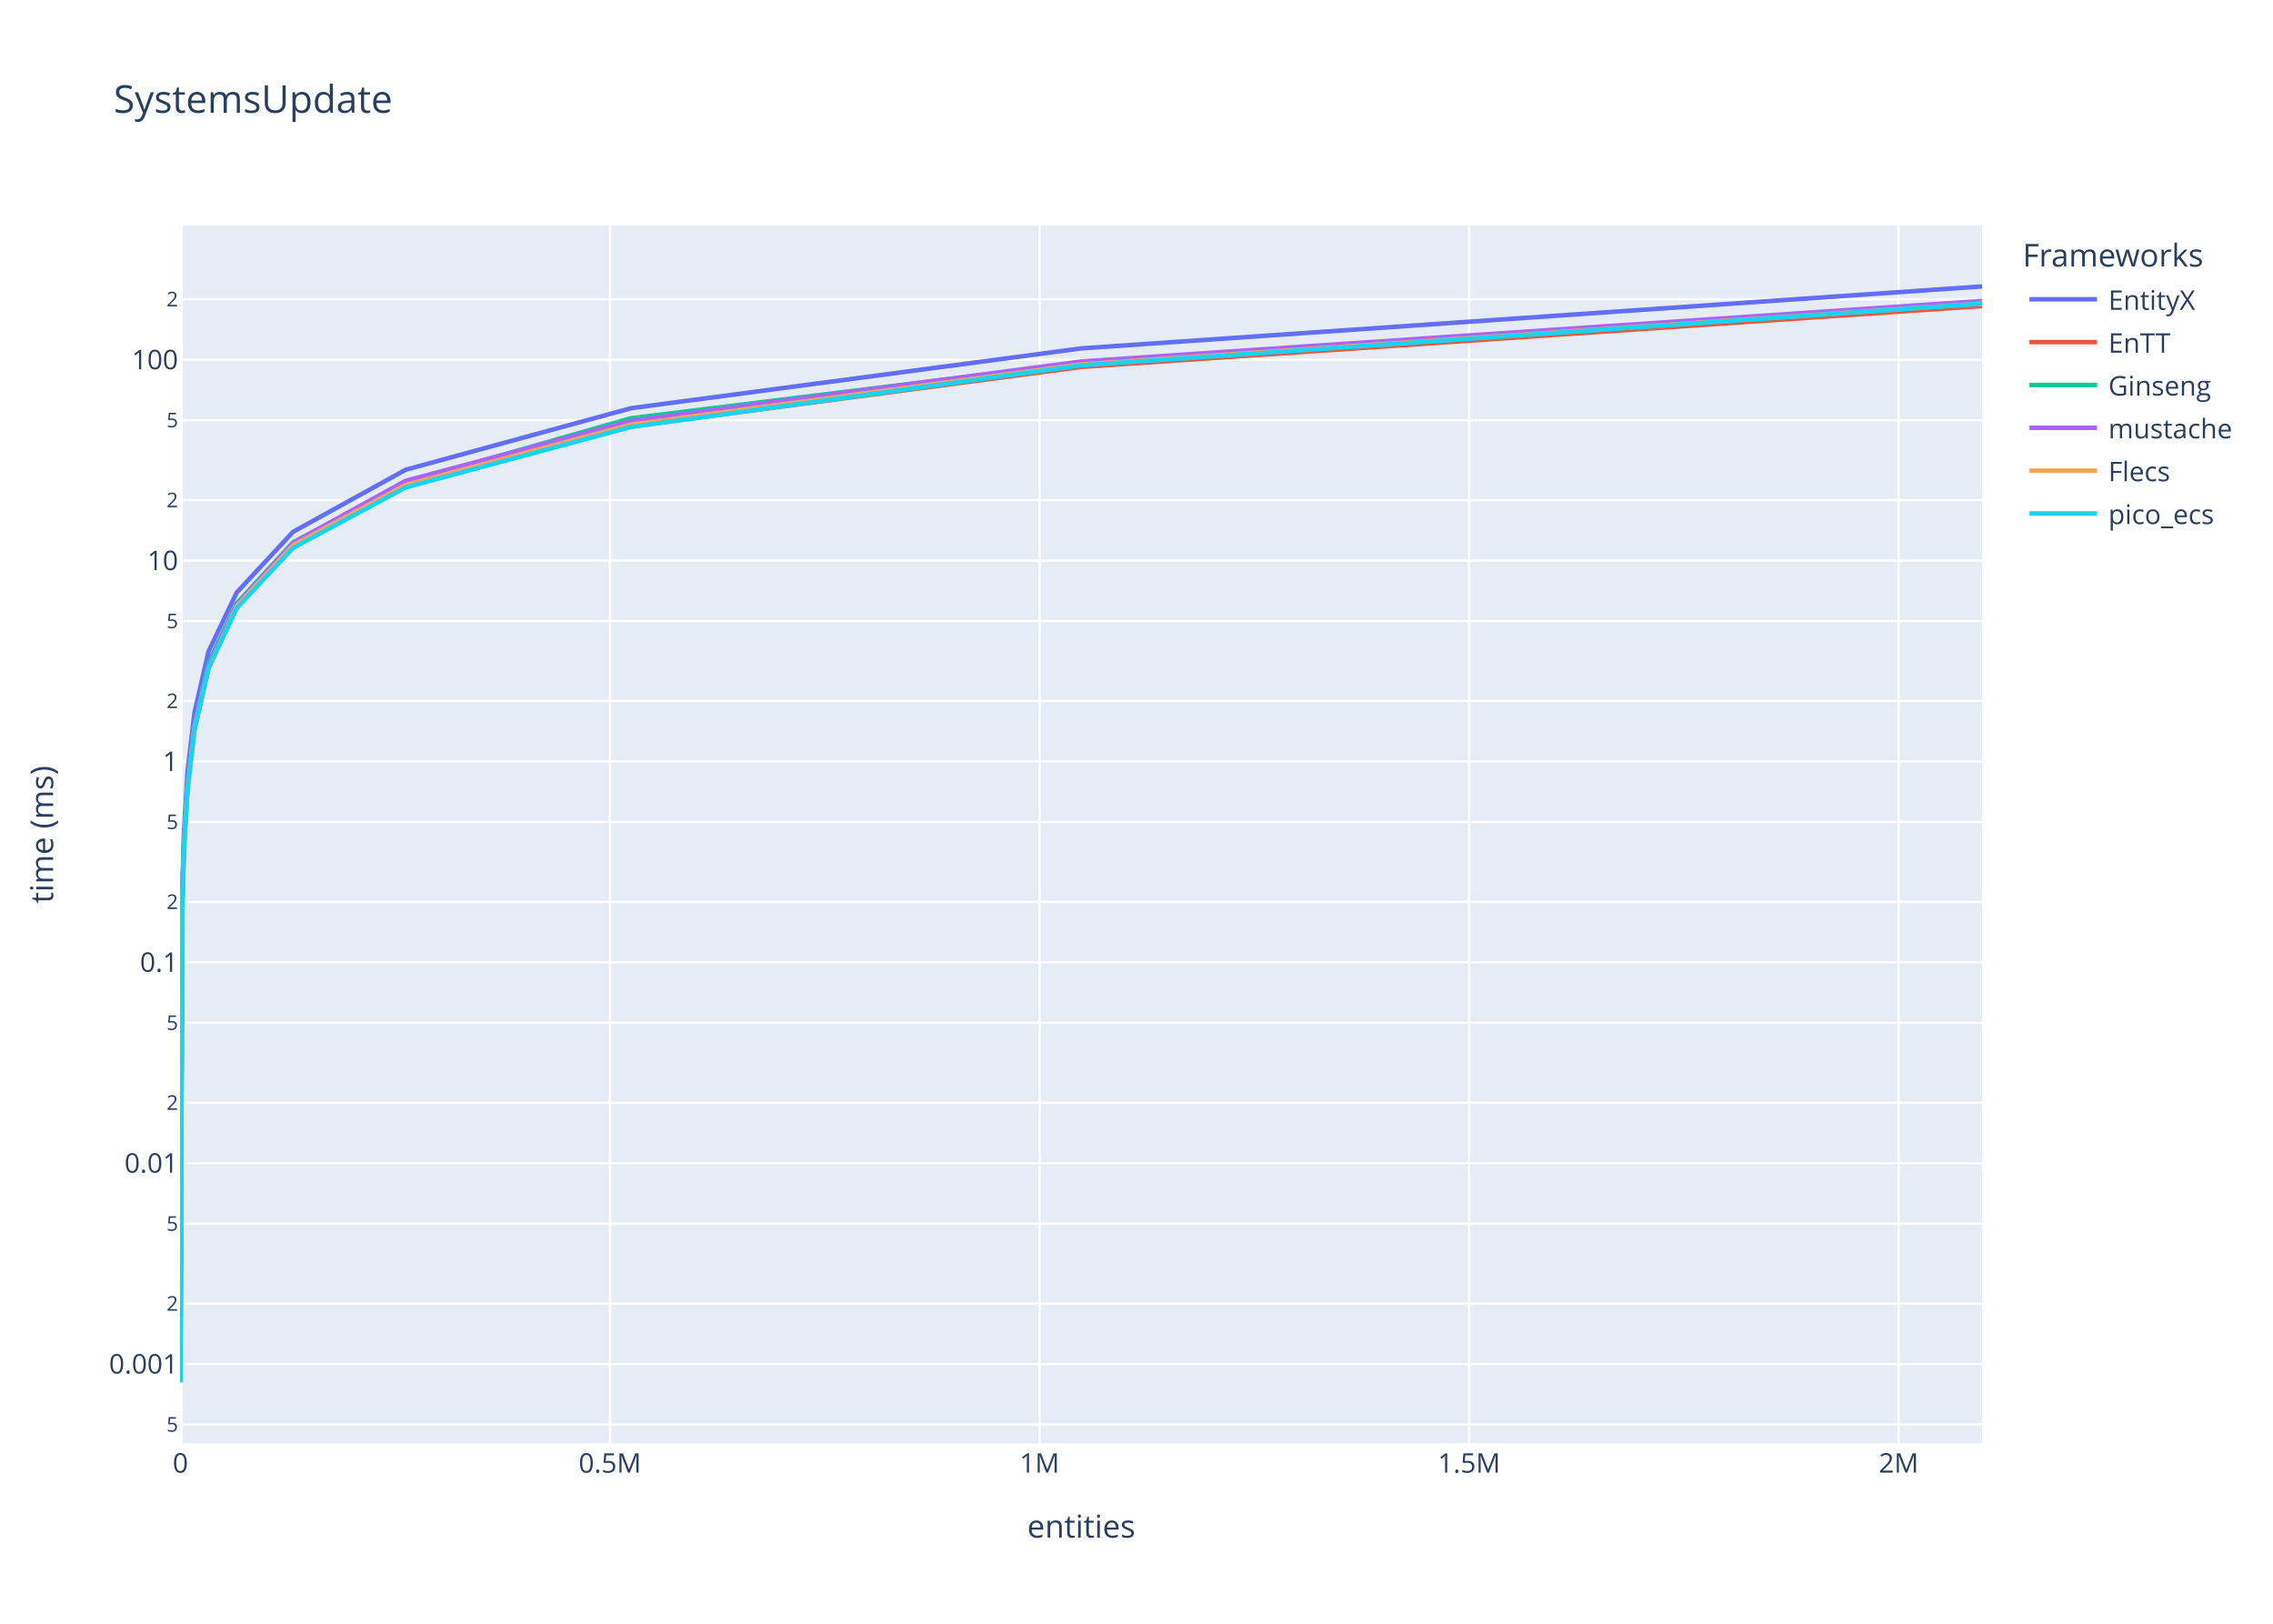
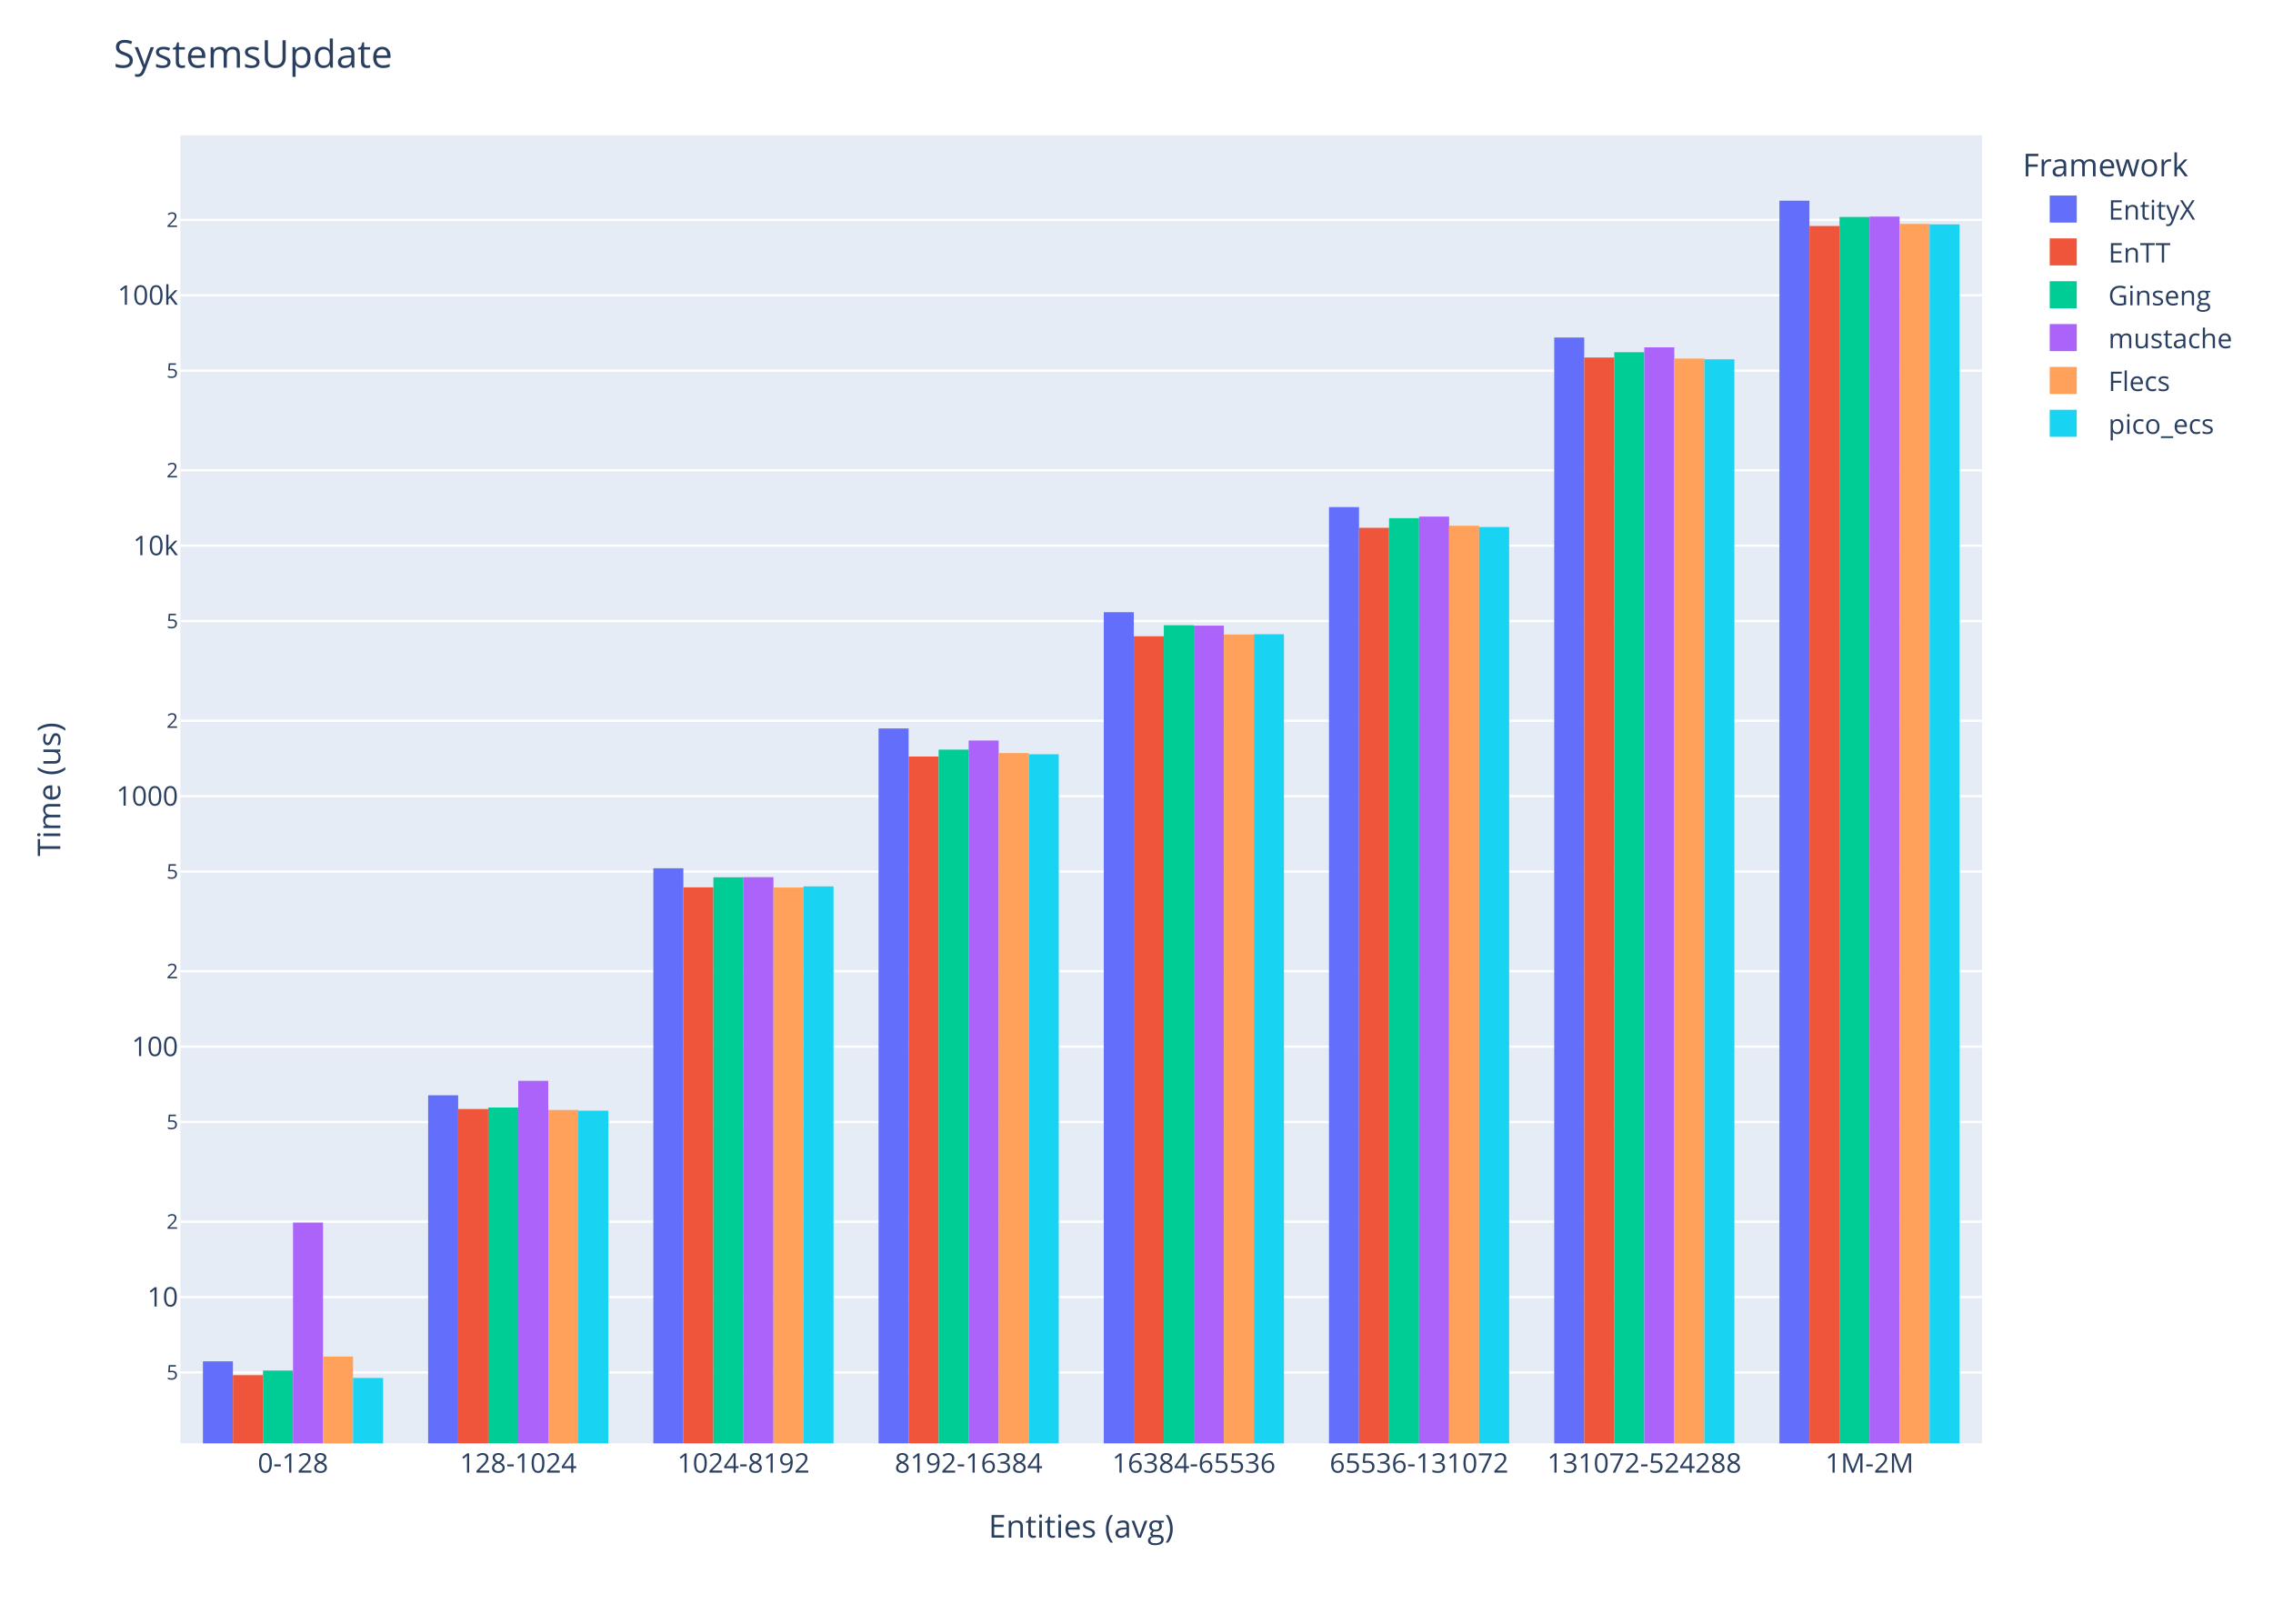
<svg xmlns="http://www.w3.org/2000/svg" class="main-svg" width="1008" height="720" style="" viewBox="0 0 1008 720">
  <rect x="0" y="0" width="1008" height="720" style="fill: rgb(255, 255, 255); fill-opacity: 1;" />
-   <defs id="defs-fae1fe">
+   <defs id="defs-ab5347">
    <g class="clips">
-       <clipPath id="clipfae1fexyplot" class="plotclip">
-         <rect width="799" height="540" />
+       <clipPath id="clipab5347xyplot" class="plotclip">
+         <rect width="799" height="580" />
      </clipPath>
-       <clipPath class="axesclip" id="clipfae1fex">
+       <clipPath class="axesclip" id="clipab5347x">
        <rect x="80" y="0" width="799" height="720" />
      </clipPath>
-       <clipPath class="axesclip" id="clipfae1fey">
-         <rect x="0" y="100" width="1008" height="540" />
+       <clipPath class="axesclip" id="clipab5347y">
+         <rect x="0" y="60" width="1008" height="580" />
      </clipPath>
-       <clipPath class="axesclip" id="clipfae1fexy">
-         <rect x="80" y="100" width="799" height="540" />
+       <clipPath class="axesclip" id="clipab5347xy">
+         <rect x="80" y="60" width="799" height="580" />
      </clipPath>
    </g>
    <g class="gradients" />
    <g class="patterns" />
  </defs>
  <g class="bglayer">
-     <rect class="bg" x="80" y="100" width="799" height="540" style="fill: rgb(229, 236, 246); fill-opacity: 1; stroke-width: 0;" />
+     <rect class="bg" x="80" y="60" width="799" height="580" style="fill: rgb(229, 236, 246); fill-opacity: 1; stroke-width: 0;" />
  </g>
  <g class="layer-below">
    <g class="imagelayer" />
    <g class="shapelayer" />
  </g>
  <g class="cartesianlayer">
    <g class="subplot xy">
      <g class="layer-subplot">
        <g class="shapelayer" />
        <g class="imagelayer" />
      </g>
      <g class="minor-gridlayer">
        <g class="x" />
        <g class="y" />
      </g>
      <g class="gridlayer">
-         <g class="x">
-           <path class="xgrid crisp" transform="translate(270.5,0)" d="M0,100v540" style="stroke: rgb(255, 255, 255); stroke-opacity: 1; stroke-width: 1px;" />
-           <path class="xgrid crisp" transform="translate(460.99,0)" d="M0,100v540" style="stroke: rgb(255, 255, 255); stroke-opacity: 1; stroke-width: 1px;" />
-           <path class="xgrid crisp" transform="translate(651.49,0)" d="M0,100v540" style="stroke: rgb(255, 255, 255); stroke-opacity: 1; stroke-width: 1px;" />
-           <path class="xgrid crisp" transform="translate(841.99,0)" d="M0,100v540" style="stroke: rgb(255, 255, 255); stroke-opacity: 1; stroke-width: 1px;" />
-         </g>
+         <g class="x" />
        <g class="y">
-           <path class="ygrid crisp" transform="translate(0,631.66)" d="M80,0h799" style="stroke: rgb(255, 255, 255); stroke-opacity: 1; stroke-width: 1px;" />
-           <path class="ygrid crisp" transform="translate(0,604.85)" d="M80,0h799" style="stroke: rgb(255, 255, 255); stroke-opacity: 1; stroke-width: 1px;" />
-           <path class="ygrid crisp" transform="translate(0,578.04)" d="M80,0h799" style="stroke: rgb(255, 255, 255); stroke-opacity: 1; stroke-width: 1px;" />
-           <path class="ygrid crisp" transform="translate(0,542.59)" d="M80,0h799" style="stroke: rgb(255, 255, 255); stroke-opacity: 1; stroke-width: 1px;" />
-           <path class="ygrid crisp" transform="translate(0,515.78)" d="M80,0h799" style="stroke: rgb(255, 255, 255); stroke-opacity: 1; stroke-width: 1px;" />
-           <path class="ygrid crisp" transform="translate(0,488.97)" d="M80,0h799" style="stroke: rgb(255, 255, 255); stroke-opacity: 1; stroke-width: 1px;" />
-           <path class="ygrid crisp" transform="translate(0,453.53)" d="M80,0h799" style="stroke: rgb(255, 255, 255); stroke-opacity: 1; stroke-width: 1px;" />
-           <path class="ygrid crisp" transform="translate(0,426.72)" d="M80,0h799" style="stroke: rgb(255, 255, 255); stroke-opacity: 1; stroke-width: 1px;" />
-           <path class="ygrid crisp" transform="translate(0,399.91)" d="M80,0h799" style="stroke: rgb(255, 255, 255); stroke-opacity: 1; stroke-width: 1px;" />
-           <path class="ygrid crisp" transform="translate(0,364.46)" d="M80,0h799" style="stroke: rgb(255, 255, 255); stroke-opacity: 1; stroke-width: 1px;" />
-           <path class="ygrid crisp" transform="translate(0,337.65)" d="M80,0h799" style="stroke: rgb(255, 255, 255); stroke-opacity: 1; stroke-width: 1px;" />
-           <path class="ygrid crisp" transform="translate(0,310.84)" d="M80,0h799" style="stroke: rgb(255, 255, 255); stroke-opacity: 1; stroke-width: 1px;" />
-           <path class="ygrid crisp" transform="translate(0,275.4)" d="M80,0h799" style="stroke: rgb(255, 255, 255); stroke-opacity: 1; stroke-width: 1px;" />
-           <path class="ygrid crisp" transform="translate(0,248.59)" d="M80,0h799" style="stroke: rgb(255, 255, 255); stroke-opacity: 1; stroke-width: 1px;" />
-           <path class="ygrid crisp" transform="translate(0,221.77)" d="M80,0h799" style="stroke: rgb(255, 255, 255); stroke-opacity: 1; stroke-width: 1px;" />
-           <path class="ygrid crisp" transform="translate(0,186.33)" d="M80,0h799" style="stroke: rgb(255, 255, 255); stroke-opacity: 1; stroke-width: 1px;" />
-           <path class="ygrid crisp" transform="translate(0,159.52)" d="M80,0h799" style="stroke: rgb(255, 255, 255); stroke-opacity: 1; stroke-width: 1px;" />
-           <path class="ygrid crisp" transform="translate(0,132.71)" d="M80,0h799" style="stroke: rgb(255, 255, 255); stroke-opacity: 1; stroke-width: 1px;" />
-         </g>
-       </g>
-       <g class="zerolinelayer">
-         <path class="xzl zl crisp" transform="translate(80,0)" d="M0,100v540" style="stroke: rgb(255, 255, 255); stroke-opacity: 1; stroke-width: 2px;" />
-       </g>
+           <path class="ygrid crisp" transform="translate(0,608.57)" d="M80,0h799" style="stroke: rgb(255, 255, 255); stroke-opacity: 1; stroke-width: 1px;" />
+           <path class="ygrid crisp" transform="translate(0,575.14)" d="M80,0h799" style="stroke: rgb(255, 255, 255); stroke-opacity: 1; stroke-width: 1px;" />
+           <path class="ygrid crisp" transform="translate(0,541.71)" d="M80,0h799" style="stroke: rgb(255, 255, 255); stroke-opacity: 1; stroke-width: 1px;" />
+           <path class="ygrid crisp" transform="translate(0,497.52)" d="M80,0h799" style="stroke: rgb(255, 255, 255); stroke-opacity: 1; stroke-width: 1px;" />
+           <path class="ygrid crisp" transform="translate(0,464.09)" d="M80,0h799" style="stroke: rgb(255, 255, 255); stroke-opacity: 1; stroke-width: 1px;" />
+           <path class="ygrid crisp" transform="translate(0,430.66)" d="M80,0h799" style="stroke: rgb(255, 255, 255); stroke-opacity: 1; stroke-width: 1px;" />
+           <path class="ygrid crisp" transform="translate(0,386.46)" d="M80,0h799" style="stroke: rgb(255, 255, 255); stroke-opacity: 1; stroke-width: 1px;" />
+           <path class="ygrid crisp" transform="translate(0,353.03)" d="M80,0h799" style="stroke: rgb(255, 255, 255); stroke-opacity: 1; stroke-width: 1px;" />
+           <path class="ygrid crisp" transform="translate(0,319.6)" d="M80,0h799" style="stroke: rgb(255, 255, 255); stroke-opacity: 1; stroke-width: 1px;" />
+           <path class="ygrid crisp" transform="translate(0,275.41)" d="M80,0h799" style="stroke: rgb(255, 255, 255); stroke-opacity: 1; stroke-width: 1px;" />
+           <path class="ygrid crisp" transform="translate(0,241.98)" d="M80,0h799" style="stroke: rgb(255, 255, 255); stroke-opacity: 1; stroke-width: 1px;" />
+           <path class="ygrid crisp" transform="translate(0,208.55)" d="M80,0h799" style="stroke: rgb(255, 255, 255); stroke-opacity: 1; stroke-width: 1px;" />
+           <path class="ygrid crisp" transform="translate(0,164.36)" d="M80,0h799" style="stroke: rgb(255, 255, 255); stroke-opacity: 1; stroke-width: 1px;" />
+           <path class="ygrid crisp" transform="translate(0,130.93)" d="M80,0h799" style="stroke: rgb(255, 255, 255); stroke-opacity: 1; stroke-width: 1px;" />
+           <path class="ygrid crisp" transform="translate(0,97.5)" d="M80,0h799" style="stroke: rgb(255, 255, 255); stroke-opacity: 1; stroke-width: 1px;" />
+         </g>
+       </g>
+       <g class="zerolinelayer" />
      <path class="xlines-below" />
      <path class="ylines-below" />
      <g class="overlines-below" />
      <g class="xaxislayer-below" />
      <g class="yaxislayer-below" />
      <g class="overaxes-below" />
-       <g class="plot" transform="translate(80,100)" clip-path="url(#clipfae1fexyplot)">
-         <g class="scatterlayer mlayer">
-           <g class="trace scatter tracef61dc8" style="stroke-miterlimit: 2; opacity: 1;">
-             <g class="fills" />
-             <g class="errorbars" />
-             <g class="lines">
-               <path class="js-line" d="M0,507.49L0.78,295.99L1.56,269.24L3.12,242.76L6.24,216.09L12.48,188.82L24.97,162.73L49.94,135.84L99.88,108.3L199.75,81.02L399.5,54.48L799,27" style="vector-effect: non-scaling-stroke; fill: none; stroke: rgb(99, 110, 250); stroke-opacity: 1; stroke-width: 2px; opacity: 1;" />
-             </g>
-             <g class="points" />
-             <g class="text" />
-           </g>
-           <g class="trace scatter traced1216e" style="stroke-miterlimit: 2; opacity: 1;">
-             <g class="fills" />
-             <g class="errorbars" />
-             <g class="lines">
-               <path class="js-line" d="M0,512.9L0.78,302.9L1.56,276.05L3.12,249.63L6.24,223.36L12.48,196.4L24.97,168.3L49.94,141.76L99.88,115.85L199.75,89.12L399.5,62.7L799,35.69" style="vector-effect: non-scaling-stroke; fill: none; stroke: rgb(239, 85, 59); stroke-opacity: 1; stroke-width: 2px; opacity: 1;" />
-             </g>
-             <g class="points" />
-             <g class="text" />
-           </g>
-           <g class="trace scatter tracebed62f" style="stroke-miterlimit: 2; opacity: 1;">
-             <g class="fills" />
-             <g class="errorbars" />
-             <g class="lines">
-               <path class="js-line" d="M0,512.81L0.78,301.34L1.56,274.83L3.12,248.34L6.24,221.51L12.48,193.98L24.97,167.58L49.94,140.52L99.88,114.02L199.75,85.46L399.5,60.86L799,33.97" style="vector-effect: non-scaling-stroke; fill: none; stroke: rgb(0, 204, 150); stroke-opacity: 1; stroke-width: 2px; opacity: 1;" />
-             </g>
-             <g class="points" />
-             <g class="text" />
-           </g>
-           <g class="trace scatter trace17b472" style="stroke-miterlimit: 2; opacity: 1;">
-             <g class="fills" />
-             <g class="errorbars" />
-             <g class="lines">
-               <path class="js-line" d="M0,397.69L0.78,299.68L1.56,274.43L3.12,248.41L6.24,221.77L12.48,195.21L24.97,168.16L49.94,140.72L99.88,113.19L199.75,86.59L399.5,60.28L799,33.45" style="vector-effect: non-scaling-stroke; fill: none; stroke: rgb(171, 99, 250); stroke-opacity: 1; stroke-width: 2px; opacity: 1;" />
-             </g>
-             <g class="points" />
-             <g class="text" />
-           </g>
-           <g class="trace scatter trace5372e6" style="stroke-miterlimit: 2; opacity: 1;">
-             <g class="fills" />
-             <g class="errorbars" />
-             <g class="lines">
-               <path class="js-line" d="M0,481.96L0.78,302.73L1.56,276.22L3.12,249.73L6.24,222.92L12.48,196.29L24.97,168.79L49.94,141.78L99.88,115.03L199.75,88.27L399.5,61.57L799,34.59" style="vector-effect: non-scaling-stroke; fill: none; stroke: rgb(255, 161, 90); stroke-opacity: 1; stroke-width: 2px; opacity: 1;" />
-             </g>
-             <g class="points" />
-             <g class="text" />
-           </g>
-           <g class="trace scatter traceb84a91" style="stroke-miterlimit: 2; opacity: 1;">
-             <g class="fills" />
-             <g class="errorbars" />
-             <g class="lines">
-               <path class="js-line" d="M0,513L0.78,302.94L1.56,276.38L3.12,250L6.24,223.61L12.48,196.24L24.97,169.67L49.94,142.96L99.88,116.13L199.75,89.33L399.5,61.97L799,34.63" style="vector-effect: non-scaling-stroke; fill: none; stroke: rgb(25, 211, 243); stroke-opacity: 1; stroke-width: 2px; opacity: 1;" />
-             </g>
-             <g class="points" />
-             <g class="text" />
+       <g class="plot" transform="translate(80,60)" clip-path="url(#clipab5347xyplot)">
+         <g class="barlayer mlayer">
+           <g class="trace bars" style="opacity: 1;">
+             <g class="points">
+               <g class="point">
+                 <path d="M9.99,6090V543.65H23.3V6090Z" style="vector-effect: non-scaling-stroke; opacity: 1; stroke-width: 0px; fill: rgb(99, 110, 250); fill-opacity: 1;" />
+               </g>
+               <g class="point">
+                 <path d="M109.86,6090V425.66H123.18V6090Z" style="vector-effect: non-scaling-stroke; opacity: 1; stroke-width: 0px; fill: rgb(99, 110, 250); fill-opacity: 1;" />
+               </g>
+               <g class="point">
+                 <path d="M209.74,6090V324.99H223.05V6090Z" style="vector-effect: non-scaling-stroke; opacity: 1; stroke-width: 0px; fill: rgb(99, 110, 250); fill-opacity: 1;" />
+               </g>
+               <g class="point">
+                 <path d="M309.61,6090V263.03H322.93V6090Z" style="vector-effect: non-scaling-stroke; opacity: 1; stroke-width: 0px; fill: rgb(99, 110, 250); fill-opacity: 1;" />
+               </g>
+               <g class="point">
+                 <path d="M409.49,6090V211.47H422.8V6090Z" style="vector-effect: non-scaling-stroke; opacity: 1; stroke-width: 0px; fill: rgb(99, 110, 250); fill-opacity: 1;" />
+               </g>
+               <g class="point">
+                 <path d="M509.36,6090V164.84H522.68V6090Z" style="vector-effect: non-scaling-stroke; opacity: 1; stroke-width: 0px; fill: rgb(99, 110, 250); fill-opacity: 1;" />
+               </g>
+               <g class="point">
+                 <path d="M609.24,6090V89.67H622.55V6090Z" style="vector-effect: non-scaling-stroke; opacity: 1; stroke-width: 0px; fill: rgb(99, 110, 250); fill-opacity: 1;" />
+               </g>
+               <g class="point">
+                 <path d="M709.11,6090V29H722.43V6090Z" style="vector-effect: non-scaling-stroke; opacity: 1; stroke-width: 0px; fill: rgb(99, 110, 250); fill-opacity: 1;" />
+               </g>
+             </g>
+           </g>
+           <g class="trace bars" style="opacity: 1;">
+             <g class="points">
+               <g class="point">
+                 <path d="M23.3,6090V549.77H36.62V6090Z" style="vector-effect: non-scaling-stroke; opacity: 1; stroke-width: 0px; fill: rgb(239, 85, 59); fill-opacity: 1;" />
+               </g>
+               <g class="point">
+                 <path d="M123.18,6090V431.78H136.5V6090Z" style="vector-effect: non-scaling-stroke; opacity: 1; stroke-width: 0px; fill: rgb(239, 85, 59); fill-opacity: 1;" />
+               </g>
+               <g class="point">
+                 <path d="M223.05,6090V333.47H236.37V6090Z" style="vector-effect: non-scaling-stroke; opacity: 1; stroke-width: 0px; fill: rgb(239, 85, 59); fill-opacity: 1;" />
+               </g>
+               <g class="point">
+                 <path d="M322.93,6090V275.47H336.25V6090Z" style="vector-effect: non-scaling-stroke; opacity: 1; stroke-width: 0px; fill: rgb(239, 85, 59); fill-opacity: 1;" />
+               </g>
+               <g class="point">
+                 <path d="M422.8,6090V222.12H436.12V6090Z" style="vector-effect: non-scaling-stroke; opacity: 1; stroke-width: 0px; fill: rgb(239, 85, 59); fill-opacity: 1;" />
+               </g>
+               <g class="point">
+                 <path d="M522.68,6090V174.04H536V6090Z" style="vector-effect: non-scaling-stroke; opacity: 1; stroke-width: 0px; fill: rgb(239, 85, 59); fill-opacity: 1;" />
+               </g>
+               <g class="point">
+                 <path d="M622.55,6090V98.55H635.87V6090Z" style="vector-effect: non-scaling-stroke; opacity: 1; stroke-width: 0px; fill: rgb(239, 85, 59); fill-opacity: 1;" />
+               </g>
+               <g class="point">
+                 <path d="M722.43,6090V40.22H735.75V6090Z" style="vector-effect: non-scaling-stroke; opacity: 1; stroke-width: 0px; fill: rgb(239, 85, 59); fill-opacity: 1;" />
+               </g>
+             </g>
+           </g>
+           <g class="trace bars" style="opacity: 1;">
+             <g class="points">
+               <g class="point">
+                 <path d="M36.62,6090V547.73H49.94V6090Z" style="vector-effect: non-scaling-stroke; opacity: 1; stroke-width: 0px; fill: rgb(0, 204, 150); fill-opacity: 1;" />
+               </g>
+               <g class="point">
+                 <path d="M136.5,6090V431.1H149.81V6090Z" style="vector-effect: non-scaling-stroke; opacity: 1; stroke-width: 0px; fill: rgb(0, 204, 150); fill-opacity: 1;" />
+               </g>
+               <g class="point">
+                 <path d="M236.37,6090V329H249.69V6090Z" style="vector-effect: non-scaling-stroke; opacity: 1; stroke-width: 0px; fill: rgb(0, 204, 150); fill-opacity: 1;" />
+               </g>
+               <g class="point">
+                 <path d="M336.25,6090V272.41H349.56V6090Z" style="vector-effect: non-scaling-stroke; opacity: 1; stroke-width: 0px; fill: rgb(0, 204, 150); fill-opacity: 1;" />
+               </g>
+               <g class="point">
+                 <path d="M436.12,6090V217.24H449.44V6090Z" style="vector-effect: non-scaling-stroke; opacity: 1; stroke-width: 0px; fill: rgb(0, 204, 150); fill-opacity: 1;" />
+               </g>
+               <g class="point">
+                 <path d="M536,6090V169.78H549.31V6090Z" style="vector-effect: non-scaling-stroke; opacity: 1; stroke-width: 0px; fill: rgb(0, 204, 150); fill-opacity: 1;" />
+               </g>
+               <g class="point">
+                 <path d="M635.87,6090V96.16H649.19V6090Z" style="vector-effect: non-scaling-stroke; opacity: 1; stroke-width: 0px; fill: rgb(0, 204, 150); fill-opacity: 1;" />
+               </g>
+               <g class="point">
+                 <path d="M735.75,6090V36.2H749.06V6090Z" style="vector-effect: non-scaling-stroke; opacity: 1; stroke-width: 0px; fill: rgb(0, 204, 150); fill-opacity: 1;" />
+               </g>
+             </g>
+           </g>
+           <g class="trace bars" style="opacity: 1;">
+             <g class="points">
+               <g class="point">
+                 <path d="M49.94,6090V482.11H63.25V6090Z" style="vector-effect: non-scaling-stroke; opacity: 1; stroke-width: 0px; fill: rgb(171, 99, 250); fill-opacity: 1;" />
+               </g>
+               <g class="point">
+                 <path d="M149.81,6090V419.28H163.13V6090Z" style="vector-effect: non-scaling-stroke; opacity: 1; stroke-width: 0px; fill: rgb(171, 99, 250); fill-opacity: 1;" />
+               </g>
+               <g class="point">
+                 <path d="M249.69,6090V328.96H263V6090Z" style="vector-effect: non-scaling-stroke; opacity: 1; stroke-width: 0px; fill: rgb(171, 99, 250); fill-opacity: 1;" />
+               </g>
+               <g class="point">
+                 <path d="M349.56,6090V268.36H362.88V6090Z" style="vector-effect: non-scaling-stroke; opacity: 1; stroke-width: 0px; fill: rgb(171, 99, 250); fill-opacity: 1;" />
+               </g>
+               <g class="point">
+                 <path d="M449.44,6090V217.43H462.75V6090Z" style="vector-effect: non-scaling-stroke; opacity: 1; stroke-width: 0px; fill: rgb(171, 99, 250); fill-opacity: 1;" />
+               </g>
+               <g class="point">
+                 <path d="M549.31,6090V169.08H562.63V6090Z" style="vector-effect: non-scaling-stroke; opacity: 1; stroke-width: 0px; fill: rgb(171, 99, 250); fill-opacity: 1;" />
+               </g>
+               <g class="point">
+                 <path d="M649.19,6090V94.03H662.5V6090Z" style="vector-effect: non-scaling-stroke; opacity: 1; stroke-width: 0px; fill: rgb(171, 99, 250); fill-opacity: 1;" />
+               </g>
+               <g class="point">
+                 <path d="M749.06,6090V36.04H762.38V6090Z" style="vector-effect: non-scaling-stroke; opacity: 1; stroke-width: 0px; fill: rgb(171, 99, 250); fill-opacity: 1;" />
+               </g>
+             </g>
+           </g>
+           <g class="trace bars" style="opacity: 1;">
+             <g class="points">
+               <g class="point">
+                 <path d="M63.25,6090V541.52H76.57V6090Z" style="vector-effect: non-scaling-stroke; opacity: 1; stroke-width: 0px; fill: rgb(255, 161, 90); fill-opacity: 1;" />
+               </g>
+               <g class="point">
+                 <path d="M163.13,6090V432.18H176.45V6090Z" style="vector-effect: non-scaling-stroke; opacity: 1; stroke-width: 0px; fill: rgb(255, 161, 90); fill-opacity: 1;" />
+               </g>
+               <g class="point">
+                 <path d="M263,6090V333.54H276.32V6090Z" style="vector-effect: non-scaling-stroke; opacity: 1; stroke-width: 0px; fill: rgb(255, 161, 90); fill-opacity: 1;" />
+               </g>
+               <g class="point">
+                 <path d="M362.88,6090V273.94H376.2V6090Z" style="vector-effect: non-scaling-stroke; opacity: 1; stroke-width: 0px; fill: rgb(255, 161, 90); fill-opacity: 1;" />
+               </g>
+               <g class="point">
+                 <path d="M462.75,6090V221.34H476.07V6090Z" style="vector-effect: non-scaling-stroke; opacity: 1; stroke-width: 0px; fill: rgb(255, 161, 90); fill-opacity: 1;" />
+               </g>
+               <g class="point">
+                 <path d="M562.63,6090V173.12H575.95V6090Z" style="vector-effect: non-scaling-stroke; opacity: 1; stroke-width: 0px; fill: rgb(255, 161, 90); fill-opacity: 1;" />
+               </g>
+               <g class="point">
+                 <path d="M662.5,6090V98.99H675.82V6090Z" style="vector-effect: non-scaling-stroke; opacity: 1; stroke-width: 0px; fill: rgb(255, 161, 90); fill-opacity: 1;" />
+               </g>
+               <g class="point">
+                 <path d="M762.38,6090V39.29H775.7V6090Z" style="vector-effect: non-scaling-stroke; opacity: 1; stroke-width: 0px; fill: rgb(255, 161, 90); fill-opacity: 1;" />
+               </g>
+             </g>
+           </g>
+           <g class="trace bars" style="opacity: 1;">
+             <g class="points">
+               <g class="point">
+                 <path d="M76.57,6090V551H89.89V6090Z" style="vector-effect: non-scaling-stroke; opacity: 1; stroke-width: 0px; fill: rgb(25, 211, 243); fill-opacity: 1;" />
+               </g>
+               <g class="point">
+                 <path d="M176.45,6090V432.49H189.76V6090Z" style="vector-effect: non-scaling-stroke; opacity: 1; stroke-width: 0px; fill: rgb(25, 211, 243); fill-opacity: 1;" />
+               </g>
+               <g class="point">
+                 <path d="M276.32,6090V333.03H289.64V6090Z" style="vector-effect: non-scaling-stroke; opacity: 1; stroke-width: 0px; fill: rgb(25, 211, 243); fill-opacity: 1;" />
+               </g>
+               <g class="point">
+                 <path d="M376.2,6090V274.44H389.51V6090Z" style="vector-effect: non-scaling-stroke; opacity: 1; stroke-width: 0px; fill: rgb(25, 211, 243); fill-opacity: 1;" />
+               </g>
+               <g class="point">
+                 <path d="M476.07,6090V221.22H489.39V6090Z" style="vector-effect: non-scaling-stroke; opacity: 1; stroke-width: 0px; fill: rgb(25, 211, 243); fill-opacity: 1;" />
+               </g>
+               <g class="point">
+                 <path d="M575.95,6090V173.7H589.26V6090Z" style="vector-effect: non-scaling-stroke; opacity: 1; stroke-width: 0px; fill: rgb(25, 211, 243); fill-opacity: 1;" />
+               </g>
+               <g class="point">
+                 <path d="M675.82,6090V99.31H689.14V6090Z" style="vector-effect: non-scaling-stroke; opacity: 1; stroke-width: 0px; fill: rgb(25, 211, 243); fill-opacity: 1;" />
+               </g>
+               <g class="point">
+                 <path d="M775.7,6090V39.47H789.01V6090Z" style="vector-effect: non-scaling-stroke; opacity: 1; stroke-width: 0px; fill: rgb(25, 211, 243); fill-opacity: 1;" />
+               </g>
+             </g>
          </g>
        </g>
      </g>
      <g class="overplot" />
      <path class="xlines-above crisp" d="M0,0" style="fill: none;" />
      <path class="ylines-above crisp" d="M0,0" style="fill: none;" />
      <g class="overlines-above" />
      <g class="xaxislayer-above">
        <g class="xtick">
-           <text text-anchor="middle" x="0" y="653" transform="translate(80,0)" style="font-family: 'Open Sans', verdana, arial, sans-serif; font-size: 12px; fill: rgb(42, 63, 95); fill-opacity: 1; white-space: pre; opacity: 1;">0</text>
-         </g>
-         <g class="xtick">
-           <text text-anchor="middle" x="0" y="653" style="font-family: 'Open Sans', verdana, arial, sans-serif; font-size: 12px; fill: rgb(42, 63, 95); fill-opacity: 1; white-space: pre; opacity: 1;" transform="translate(270.5,0)">0.5M</text>
-         </g>
-         <g class="xtick">
-           <text text-anchor="middle" x="0" y="653" style="font-family: 'Open Sans', verdana, arial, sans-serif; font-size: 12px; fill: rgb(42, 63, 95); fill-opacity: 1; white-space: pre; opacity: 1;" transform="translate(460.99,0)">1M</text>
-         </g>
-         <g class="xtick">
-           <text text-anchor="middle" x="0" y="653" style="font-family: 'Open Sans', verdana, arial, sans-serif; font-size: 12px; fill: rgb(42, 63, 95); fill-opacity: 1; white-space: pre; opacity: 1;" transform="translate(651.49,0)">1.5M</text>
-         </g>
-         <g class="xtick">
-           <text text-anchor="middle" x="0" y="653" style="font-family: 'Open Sans', verdana, arial, sans-serif; font-size: 12px; fill: rgb(42, 63, 95); fill-opacity: 1; white-space: pre; opacity: 1;" transform="translate(841.99,0)">2M</text>
+           <text text-anchor="middle" x="0" y="653" transform="translate(129.94,0)" style="font-family: 'Open Sans', verdana, arial, sans-serif; font-size: 12px; fill: rgb(42, 63, 95); fill-opacity: 1; white-space: pre; opacity: 1;">0-128</text>
+         </g>
+         <g class="xtick">
+           <text text-anchor="middle" x="0" y="653" transform="translate(229.81,0)" style="font-family: 'Open Sans', verdana, arial, sans-serif; font-size: 12px; fill: rgb(42, 63, 95); fill-opacity: 1; white-space: pre; opacity: 1;">128-1024</text>
+         </g>
+         <g class="xtick">
+           <text text-anchor="middle" x="0" y="653" transform="translate(329.69,0)" style="font-family: 'Open Sans', verdana, arial, sans-serif; font-size: 12px; fill: rgb(42, 63, 95); fill-opacity: 1; white-space: pre; opacity: 1;">1024-8192</text>
+         </g>
+         <g class="xtick">
+           <text text-anchor="middle" x="0" y="653" transform="translate(429.56,0)" style="font-family: 'Open Sans', verdana, arial, sans-serif; font-size: 12px; fill: rgb(42, 63, 95); fill-opacity: 1; white-space: pre; opacity: 1;">8192-16384</text>
+         </g>
+         <g class="xtick">
+           <text text-anchor="middle" x="0" y="653" transform="translate(529.44,0)" style="font-family: 'Open Sans', verdana, arial, sans-serif; font-size: 12px; fill: rgb(42, 63, 95); fill-opacity: 1; white-space: pre; opacity: 1;">16384-65536</text>
+         </g>
+         <g class="xtick">
+           <text text-anchor="middle" x="0" y="653" transform="translate(629.31,0)" style="font-family: 'Open Sans', verdana, arial, sans-serif; font-size: 12px; fill: rgb(42, 63, 95); fill-opacity: 1; white-space: pre; opacity: 1;">65536-131072</text>
+         </g>
+         <g class="xtick">
+           <text text-anchor="middle" x="0" y="653" transform="translate(729.19,0)" style="font-family: 'Open Sans', verdana, arial, sans-serif; font-size: 12px; fill: rgb(42, 63, 95); fill-opacity: 1; white-space: pre; opacity: 1;">131072-524288</text>
+         </g>
+         <g class="xtick">
+           <text text-anchor="middle" x="0" y="653" transform="translate(829.06,0)" style="font-family: 'Open Sans', verdana, arial, sans-serif; font-size: 12px; fill: rgb(42, 63, 95); fill-opacity: 1; white-space: pre; opacity: 1;">1M-2M</text>
        </g>
      </g>
      <g class="yaxislayer-above">
        <g class="ytick">
-           <text text-anchor="end" x="79" y="3.15" transform="translate(0,631.66)" style="font-family: 'Open Sans', verdana, arial, sans-serif; font-size: 9px; fill: rgb(42, 63, 95); fill-opacity: 1; white-space: pre; opacity: 1;">5</text>
-         </g>
-         <g class="ytick">
-           <text text-anchor="end" x="79" y="4.2" style="font-family: 'Open Sans', verdana, arial, sans-serif; font-size: 12px; fill: rgb(42, 63, 95); fill-opacity: 1; white-space: pre; opacity: 1;" transform="translate(0,604.85)">0.001</text>
-         </g>
-         <g class="ytick">
-           <text text-anchor="end" x="79" y="3.15" style="font-family: 'Open Sans', verdana, arial, sans-serif; font-size: 9px; fill: rgb(42, 63, 95); fill-opacity: 1; white-space: pre; opacity: 1;" transform="translate(0,578.04)">2</text>
-         </g>
-         <g class="ytick">
-           <text text-anchor="end" x="79" y="3.15" style="font-family: 'Open Sans', verdana, arial, sans-serif; font-size: 9px; fill: rgb(42, 63, 95); fill-opacity: 1; white-space: pre; opacity: 1;" transform="translate(0,542.59)">5</text>
-         </g>
-         <g class="ytick">
-           <text text-anchor="end" x="79" y="4.2" style="font-family: 'Open Sans', verdana, arial, sans-serif; font-size: 12px; fill: rgb(42, 63, 95); fill-opacity: 1; white-space: pre; opacity: 1;" transform="translate(0,515.78)">0.01</text>
-         </g>
-         <g class="ytick">
-           <text text-anchor="end" x="79" y="3.15" style="font-family: 'Open Sans', verdana, arial, sans-serif; font-size: 9px; fill: rgb(42, 63, 95); fill-opacity: 1; white-space: pre; opacity: 1;" transform="translate(0,488.97)">2</text>
-         </g>
-         <g class="ytick">
-           <text text-anchor="end" x="79" y="3.15" style="font-family: 'Open Sans', verdana, arial, sans-serif; font-size: 9px; fill: rgb(42, 63, 95); fill-opacity: 1; white-space: pre; opacity: 1;" transform="translate(0,453.53)">5</text>
-         </g>
-         <g class="ytick">
-           <text text-anchor="end" x="79" y="4.2" style="font-family: 'Open Sans', verdana, arial, sans-serif; font-size: 12px; fill: rgb(42, 63, 95); fill-opacity: 1; white-space: pre; opacity: 1;" transform="translate(0,426.72)">0.1</text>
-         </g>
-         <g class="ytick">
-           <text text-anchor="end" x="79" y="3.15" style="font-family: 'Open Sans', verdana, arial, sans-serif; font-size: 9px; fill: rgb(42, 63, 95); fill-opacity: 1; white-space: pre; opacity: 1;" transform="translate(0,399.91)">2</text>
-         </g>
-         <g class="ytick">
-           <text text-anchor="end" x="79" y="3.15" style="font-family: 'Open Sans', verdana, arial, sans-serif; font-size: 9px; fill: rgb(42, 63, 95); fill-opacity: 1; white-space: pre; opacity: 1;" transform="translate(0,364.46)">5</text>
-         </g>
-         <g class="ytick">
-           <text text-anchor="end" x="79" y="4.2" style="font-family: 'Open Sans', verdana, arial, sans-serif; font-size: 12px; fill: rgb(42, 63, 95); fill-opacity: 1; white-space: pre; opacity: 1;" transform="translate(0,337.65)">1</text>
-         </g>
-         <g class="ytick">
-           <text text-anchor="end" x="79" y="3.15" style="font-family: 'Open Sans', verdana, arial, sans-serif; font-size: 9px; fill: rgb(42, 63, 95); fill-opacity: 1; white-space: pre; opacity: 1;" transform="translate(0,310.84)">2</text>
-         </g>
-         <g class="ytick">
-           <text text-anchor="end" x="79" y="3.15" style="font-family: 'Open Sans', verdana, arial, sans-serif; font-size: 9px; fill: rgb(42, 63, 95); fill-opacity: 1; white-space: pre; opacity: 1;" transform="translate(0,275.4)">5</text>
-         </g>
-         <g class="ytick">
-           <text text-anchor="end" x="79" y="4.2" style="font-family: 'Open Sans', verdana, arial, sans-serif; font-size: 12px; fill: rgb(42, 63, 95); fill-opacity: 1; white-space: pre; opacity: 1;" transform="translate(0,248.59)">10</text>
-         </g>
-         <g class="ytick">
-           <text text-anchor="end" x="79" y="3.15" style="font-family: 'Open Sans', verdana, arial, sans-serif; font-size: 9px; fill: rgb(42, 63, 95); fill-opacity: 1; white-space: pre; opacity: 1;" transform="translate(0,221.77)">2</text>
-         </g>
-         <g class="ytick">
-           <text text-anchor="end" x="79" y="3.15" style="font-family: 'Open Sans', verdana, arial, sans-serif; font-size: 9px; fill: rgb(42, 63, 95); fill-opacity: 1; white-space: pre; opacity: 1;" transform="translate(0,186.33)">5</text>
-         </g>
-         <g class="ytick">
-           <text text-anchor="end" x="79" y="4.2" style="font-family: 'Open Sans', verdana, arial, sans-serif; font-size: 12px; fill: rgb(42, 63, 95); fill-opacity: 1; white-space: pre; opacity: 1;" transform="translate(0,159.52)">100</text>
-         </g>
-         <g class="ytick">
-           <text text-anchor="end" x="79" y="3.15" style="font-family: 'Open Sans', verdana, arial, sans-serif; font-size: 9px; fill: rgb(42, 63, 95); fill-opacity: 1; white-space: pre; opacity: 1;" transform="translate(0,132.71)">2</text>
+           <text text-anchor="end" x="79" y="3.15" transform="translate(0,608.57)" style="font-family: 'Open Sans', verdana, arial, sans-serif; font-size: 9px; fill: rgb(42, 63, 95); fill-opacity: 1; white-space: pre; opacity: 1;">5</text>
+         </g>
+         <g class="ytick">
+           <text text-anchor="end" x="79" y="4.2" style="font-family: 'Open Sans', verdana, arial, sans-serif; font-size: 12px; fill: rgb(42, 63, 95); fill-opacity: 1; white-space: pre; opacity: 1;" transform="translate(0,575.14)">10</text>
+         </g>
+         <g class="ytick">
+           <text text-anchor="end" x="79" y="3.15" style="font-family: 'Open Sans', verdana, arial, sans-serif; font-size: 9px; fill: rgb(42, 63, 95); fill-opacity: 1; white-space: pre; opacity: 1;" transform="translate(0,541.71)">2</text>
+         </g>
+         <g class="ytick">
+           <text text-anchor="end" x="79" y="3.15" style="font-family: 'Open Sans', verdana, arial, sans-serif; font-size: 9px; fill: rgb(42, 63, 95); fill-opacity: 1; white-space: pre; opacity: 1;" transform="translate(0,497.52)">5</text>
+         </g>
+         <g class="ytick">
+           <text text-anchor="end" x="79" y="4.2" style="font-family: 'Open Sans', verdana, arial, sans-serif; font-size: 12px; fill: rgb(42, 63, 95); fill-opacity: 1; white-space: pre; opacity: 1;" transform="translate(0,464.09)">100</text>
+         </g>
+         <g class="ytick">
+           <text text-anchor="end" x="79" y="3.15" style="font-family: 'Open Sans', verdana, arial, sans-serif; font-size: 9px; fill: rgb(42, 63, 95); fill-opacity: 1; white-space: pre; opacity: 1;" transform="translate(0,430.66)">2</text>
+         </g>
+         <g class="ytick">
+           <text text-anchor="end" x="79" y="3.15" style="font-family: 'Open Sans', verdana, arial, sans-serif; font-size: 9px; fill: rgb(42, 63, 95); fill-opacity: 1; white-space: pre; opacity: 1;" transform="translate(0,386.46)">5</text>
+         </g>
+         <g class="ytick">
+           <text text-anchor="end" x="79" y="4.2" style="font-family: 'Open Sans', verdana, arial, sans-serif; font-size: 12px; fill: rgb(42, 63, 95); fill-opacity: 1; white-space: pre; opacity: 1;" transform="translate(0,353.03)">1000</text>
+         </g>
+         <g class="ytick">
+           <text text-anchor="end" x="79" y="3.15" style="font-family: 'Open Sans', verdana, arial, sans-serif; font-size: 9px; fill: rgb(42, 63, 95); fill-opacity: 1; white-space: pre; opacity: 1;" transform="translate(0,319.6)">2</text>
+         </g>
+         <g class="ytick">
+           <text text-anchor="end" x="79" y="3.15" style="font-family: 'Open Sans', verdana, arial, sans-serif; font-size: 9px; fill: rgb(42, 63, 95); fill-opacity: 1; white-space: pre; opacity: 1;" transform="translate(0,275.41)">5</text>
+         </g>
+         <g class="ytick">
+           <text text-anchor="end" x="79" y="4.2" style="font-family: 'Open Sans', verdana, arial, sans-serif; font-size: 12px; fill: rgb(42, 63, 95); fill-opacity: 1; white-space: pre; opacity: 1;" transform="translate(0,241.98)">10k</text>
+         </g>
+         <g class="ytick">
+           <text text-anchor="end" x="79" y="3.15" style="font-family: 'Open Sans', verdana, arial, sans-serif; font-size: 9px; fill: rgb(42, 63, 95); fill-opacity: 1; white-space: pre; opacity: 1;" transform="translate(0,208.55)">2</text>
+         </g>
+         <g class="ytick">
+           <text text-anchor="end" x="79" y="3.15" style="font-family: 'Open Sans', verdana, arial, sans-serif; font-size: 9px; fill: rgb(42, 63, 95); fill-opacity: 1; white-space: pre; opacity: 1;" transform="translate(0,164.36)">5</text>
+         </g>
+         <g class="ytick">
+           <text text-anchor="end" x="79" y="4.2" style="font-family: 'Open Sans', verdana, arial, sans-serif; font-size: 12px; fill: rgb(42, 63, 95); fill-opacity: 1; white-space: pre; opacity: 1;" transform="translate(0,130.93)">100k</text>
+         </g>
+         <g class="ytick">
+           <text text-anchor="end" x="79" y="3.15" style="font-family: 'Open Sans', verdana, arial, sans-serif; font-size: 9px; fill: rgb(42, 63, 95); fill-opacity: 1; white-space: pre; opacity: 1;" transform="translate(0,97.5)">2</text>
        </g>
      </g>
      <g class="overaxes-above" />
    </g>
  </g>
  <g class="polarlayer" />
  <g class="smithlayer" />
  <g class="ternarylayer" />
  <g class="geolayer" />
  <g class="funnelarealayer" />
  <g class="pielayer" />
  <g class="iciclelayer" />
  <g class="treemaplayer" />
  <g class="sunburstlayer" />
  <g class="glimages" />
-   <defs id="topdefs-fae1fe">
+   <defs id="topdefs-ab5347">
    <g class="clips" />
-     <clipPath id="legendfae1fe">
+     <clipPath id="legendab5347">
      <rect width="101" height="143" x="0" y="0" />
    </clipPath>
  </defs>
  <g class="layer-above">
    <g class="imagelayer" />
    <g class="shapelayer" />
  </g>
  <g class="infolayer">
-     <g class="legend" pointer-events="all" transform="translate(894.98,100)">
+     <g class="legend" pointer-events="all" transform="translate(894.98,60)">
      <rect class="bg" shape-rendering="crispEdges" width="101" height="143" x="0" y="0" style="stroke: rgb(68, 68, 68); stroke-opacity: 1; fill: rgb(255, 255, 255); fill-opacity: 1; stroke-width: 0px;" />
-       <g class="scrollbox" transform="" clip-path="url(#legendfae1fe)">
-         <text class="legendtitletext" text-anchor="start" x="2" y="18.2" style="font-family: 'Open Sans', verdana, arial, sans-serif; font-size: 14px; fill: rgb(42, 63, 95); fill-opacity: 1; white-space: pre;">Frameworks</text>
+       <g class="scrollbox" transform="" clip-path="url(#legendab5347)">
+         <text class="legendtitletext" text-anchor="start" x="2" y="18.2" style="font-family: 'Open Sans', verdana, arial, sans-serif; font-size: 14px; fill: rgb(42, 63, 95); fill-opacity: 1; white-space: pre;">Framework</text>
        <g class="groups" transform="">
          <g class="traces" transform="translate(0,32.7)" style="opacity: 1;">
            <text class="legendtext" text-anchor="start" x="40" y="4.68" style="font-family: 'Open Sans', verdana, arial, sans-serif; font-size: 12px; fill: rgb(42, 63, 95); fill-opacity: 1; white-space: pre;">EntityX</text>
            <g class="layers" style="opacity: 1;">
              <g class="legendfill" />
-               <g class="legendlines">
-                 <path class="js-line" d="M5,0h30" style="fill: none; stroke: rgb(99, 110, 250); stroke-opacity: 1; stroke-width: 2px;" />
-               </g>
-               <g class="legendsymbols">
-                 <g class="legendpoints" />
+               <g class="legendlines" />
+               <g class="legendsymbols">
+                 <g class="legendpoints">
+                   <path class="legendundefined" d="M6,6H-6V-6H6Z" transform="translate(20,0)" style="stroke-width: 0px; fill: rgb(99, 110, 250); fill-opacity: 1;" />
+                 </g>
              </g>
            </g>
            <rect class="legendtoggle" x="0" y="-9.5" width="95.25" height="19" style="fill: rgb(0, 0, 0); fill-opacity: 0;" />
          </g>
        </g>
        <g class="groups" transform="">
          <g class="traces" transform="translate(0,51.7)" style="opacity: 1;">
            <text class="legendtext" text-anchor="start" x="40" y="4.68" style="font-family: 'Open Sans', verdana, arial, sans-serif; font-size: 12px; fill: rgb(42, 63, 95); fill-opacity: 1; white-space: pre;">EnTT</text>
            <g class="layers" style="opacity: 1;">
              <g class="legendfill" />
-               <g class="legendlines">
-                 <path class="js-line" d="M5,0h30" style="fill: none; stroke: rgb(239, 85, 59); stroke-opacity: 1; stroke-width: 2px;" />
-               </g>
-               <g class="legendsymbols">
-                 <g class="legendpoints" />
+               <g class="legendlines" />
+               <g class="legendsymbols">
+                 <g class="legendpoints">
+                   <path class="legendundefined" d="M6,6H-6V-6H6Z" transform="translate(20,0)" style="stroke-width: 0px; fill: rgb(239, 85, 59); fill-opacity: 1;" />
+                 </g>
              </g>
            </g>
            <rect class="legendtoggle" x="0" y="-9.5" width="95.25" height="19" style="fill: rgb(0, 0, 0); fill-opacity: 0;" />
          </g>
        </g>
        <g class="groups" transform="">
          <g class="traces" transform="translate(0,70.7)" style="opacity: 1;">
            <text class="legendtext" text-anchor="start" x="40" y="4.68" style="font-family: 'Open Sans', verdana, arial, sans-serif; font-size: 12px; fill: rgb(42, 63, 95); fill-opacity: 1; white-space: pre;">Ginseng</text>
            <g class="layers" style="opacity: 1;">
              <g class="legendfill" />
-               <g class="legendlines">
-                 <path class="js-line" d="M5,0h30" style="fill: none; stroke: rgb(0, 204, 150); stroke-opacity: 1; stroke-width: 2px;" />
-               </g>
-               <g class="legendsymbols">
-                 <g class="legendpoints" />
+               <g class="legendlines" />
+               <g class="legendsymbols">
+                 <g class="legendpoints">
+                   <path class="legendundefined" d="M6,6H-6V-6H6Z" transform="translate(20,0)" style="stroke-width: 0px; fill: rgb(0, 204, 150); fill-opacity: 1;" />
+                 </g>
              </g>
            </g>
            <rect class="legendtoggle" x="0" y="-9.5" width="95.25" height="19" style="fill: rgb(0, 0, 0); fill-opacity: 0;" />
          </g>
        </g>
        <g class="groups" transform="">
          <g class="traces" transform="translate(0,89.7)" style="opacity: 1;">
            <text class="legendtext" text-anchor="start" x="40" y="4.68" style="font-family: 'Open Sans', verdana, arial, sans-serif; font-size: 12px; fill: rgb(42, 63, 95); fill-opacity: 1; white-space: pre;">mustache</text>
            <g class="layers" style="opacity: 1;">
              <g class="legendfill" />
-               <g class="legendlines">
-                 <path class="js-line" d="M5,0h30" style="fill: none; stroke: rgb(171, 99, 250); stroke-opacity: 1; stroke-width: 2px;" />
-               </g>
-               <g class="legendsymbols">
-                 <g class="legendpoints" />
+               <g class="legendlines" />
+               <g class="legendsymbols">
+                 <g class="legendpoints">
+                   <path class="legendundefined" d="M6,6H-6V-6H6Z" transform="translate(20,0)" style="stroke-width: 0px; fill: rgb(171, 99, 250); fill-opacity: 1;" />
+                 </g>
              </g>
            </g>
            <rect class="legendtoggle" x="0" y="-9.5" width="95.25" height="19" style="fill: rgb(0, 0, 0); fill-opacity: 0;" />
          </g>
        </g>
        <g class="groups" transform="">
          <g class="traces" transform="translate(0,108.7)" style="opacity: 1;">
            <text class="legendtext" text-anchor="start" x="40" y="4.68" style="font-family: 'Open Sans', verdana, arial, sans-serif; font-size: 12px; fill: rgb(42, 63, 95); fill-opacity: 1; white-space: pre;">Flecs</text>
            <g class="layers" style="opacity: 1;">
              <g class="legendfill" />
-               <g class="legendlines">
-                 <path class="js-line" d="M5,0h30" style="fill: none; stroke: rgb(255, 161, 90); stroke-opacity: 1; stroke-width: 2px;" />
-               </g>
-               <g class="legendsymbols">
-                 <g class="legendpoints" />
+               <g class="legendlines" />
+               <g class="legendsymbols">
+                 <g class="legendpoints">
+                   <path class="legendundefined" d="M6,6H-6V-6H6Z" transform="translate(20,0)" style="stroke-width: 0px; fill: rgb(255, 161, 90); fill-opacity: 1;" />
+                 </g>
              </g>
            </g>
            <rect class="legendtoggle" x="0" y="-9.5" width="95.25" height="19" style="fill: rgb(0, 0, 0); fill-opacity: 0;" />
          </g>
        </g>
        <g class="groups" transform="">
          <g class="traces" transform="translate(0,127.7)" style="opacity: 1;">
            <text class="legendtext" text-anchor="start" x="40" y="4.68" style="font-family: 'Open Sans', verdana, arial, sans-serif; font-size: 12px; fill: rgb(42, 63, 95); fill-opacity: 1; white-space: pre;">pico_ecs</text>
            <g class="layers" style="opacity: 1;">
              <g class="legendfill" />
-               <g class="legendlines">
-                 <path class="js-line" d="M5,0h30" style="fill: none; stroke: rgb(25, 211, 243); stroke-opacity: 1; stroke-width: 2px;" />
-               </g>
-               <g class="legendsymbols">
-                 <g class="legendpoints" />
+               <g class="legendlines" />
+               <g class="legendsymbols">
+                 <g class="legendpoints">
+                   <path class="legendundefined" d="M6,6H-6V-6H6Z" transform="translate(20,0)" style="stroke-width: 0px; fill: rgb(25, 211, 243); fill-opacity: 1;" />
+                 </g>
              </g>
            </g>
            <rect class="legendtoggle" x="0" y="-9.5" width="95.25" height="19" style="fill: rgb(0, 0, 0); fill-opacity: 0;" />
          </g>
        </g>
      </g>
      <rect class="scrollbar" rx="20" ry="3" width="0" height="0" x="0" y="0" style="fill: rgb(128, 139, 164); fill-opacity: 1;" />
    </g>
    <g class="g-gtitle">
-       <text class="gtitle" x="50.4" y="50" text-anchor="start" dy="0em" style="font-family: 'Open Sans', verdana, arial, sans-serif; font-size: 17px; fill: rgb(42, 63, 95); opacity: 1; font-weight: normal; white-space: pre;">SystemsUpdate</text>
+       <text class="gtitle" x="50.4" y="30" text-anchor="start" dy="0em" style="font-family: 'Open Sans', verdana, arial, sans-serif; font-size: 17px; fill: rgb(42, 63, 95); opacity: 1; font-weight: normal; white-space: pre;">SystemsUpdate</text>
    </g>
    <g class="g-xtitle">
-       <text class="xtitle" x="479.5" y="681.8" text-anchor="middle" style="font-family: 'Open Sans', verdana, arial, sans-serif; font-size: 14px; fill: rgb(42, 63, 95); opacity: 1; font-weight: normal; white-space: pre;">entities</text>
+       <text class="xtitle" x="479.5" y="681.8" text-anchor="middle" style="font-family: 'Open Sans', verdana, arial, sans-serif; font-size: 14px; fill: rgb(42, 63, 95); opacity: 1; font-weight: normal; white-space: pre;">Entities (avg)</text>
    </g>
    <g class="g-ytitle">
-       <text class="ytitle" transform="rotate(-90,23.55938,370)" x="23.559" y="370" text-anchor="middle" style="font-family: 'Open Sans', verdana, arial, sans-serif; font-size: 14px; fill: rgb(42, 63, 95); opacity: 1; font-weight: normal; white-space: pre;">time (ms)</text>
+       <text class="ytitle" transform="rotate(-90,26.74688,350)" x="26.747" y="350" text-anchor="middle" style="font-family: 'Open Sans', verdana, arial, sans-serif; font-size: 14px; fill: rgb(42, 63, 95); opacity: 1; font-weight: normal; white-space: pre;">Time (us)</text>
    </g>
  </g>
</svg>
